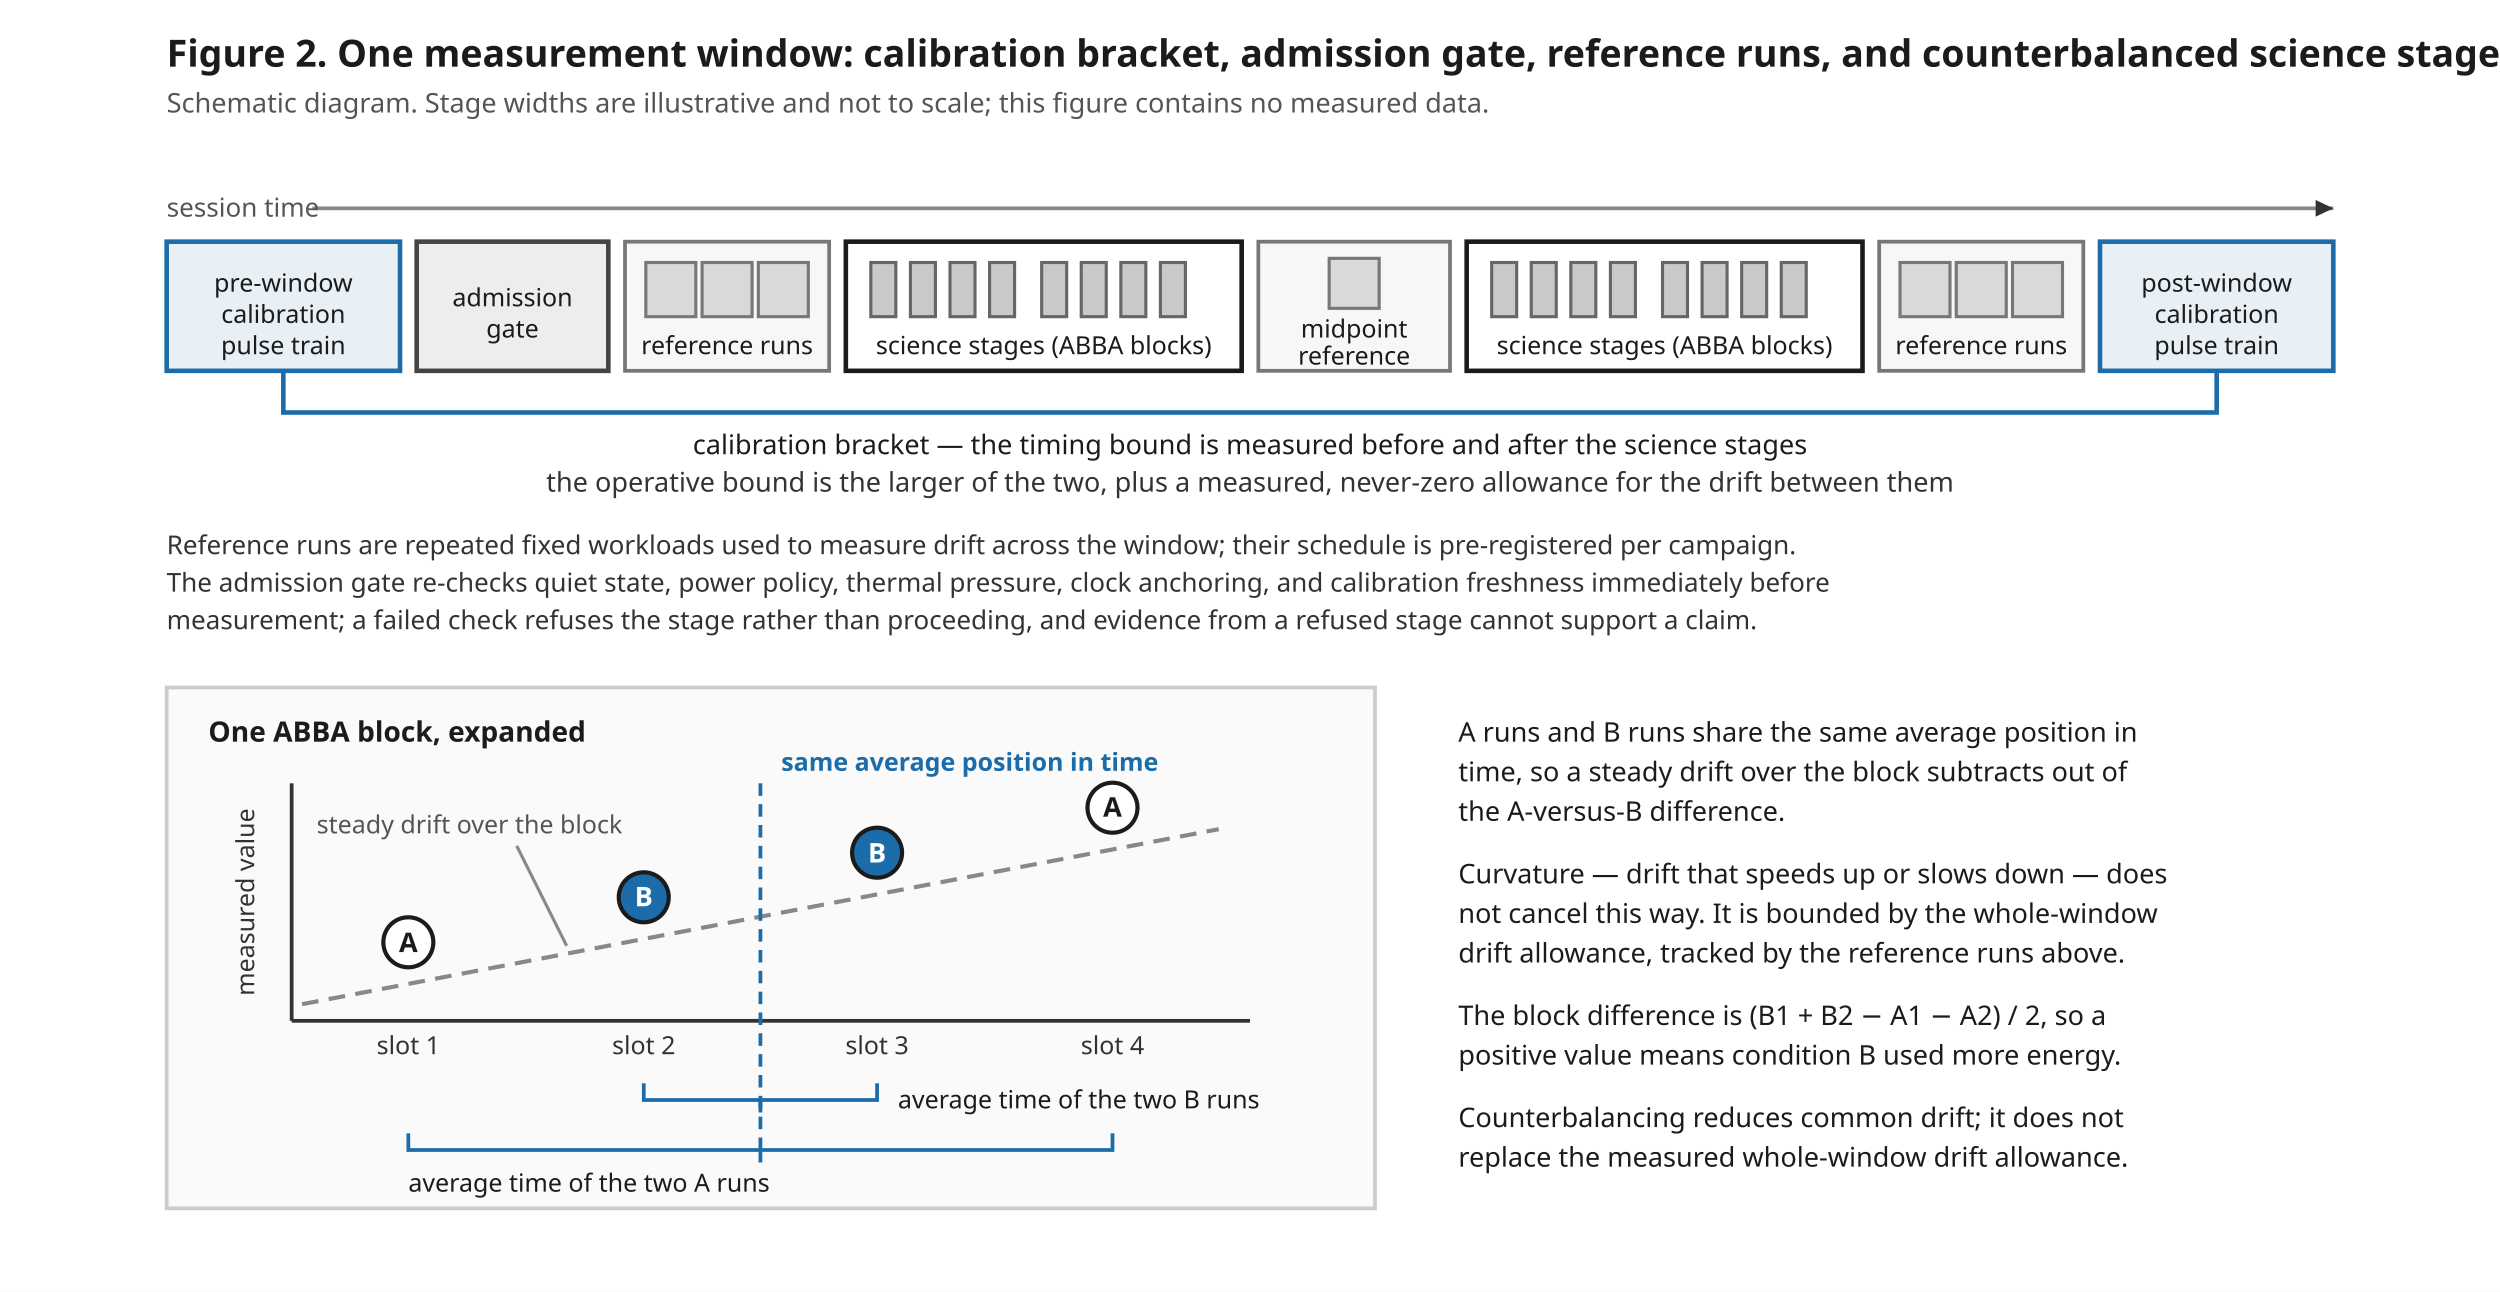
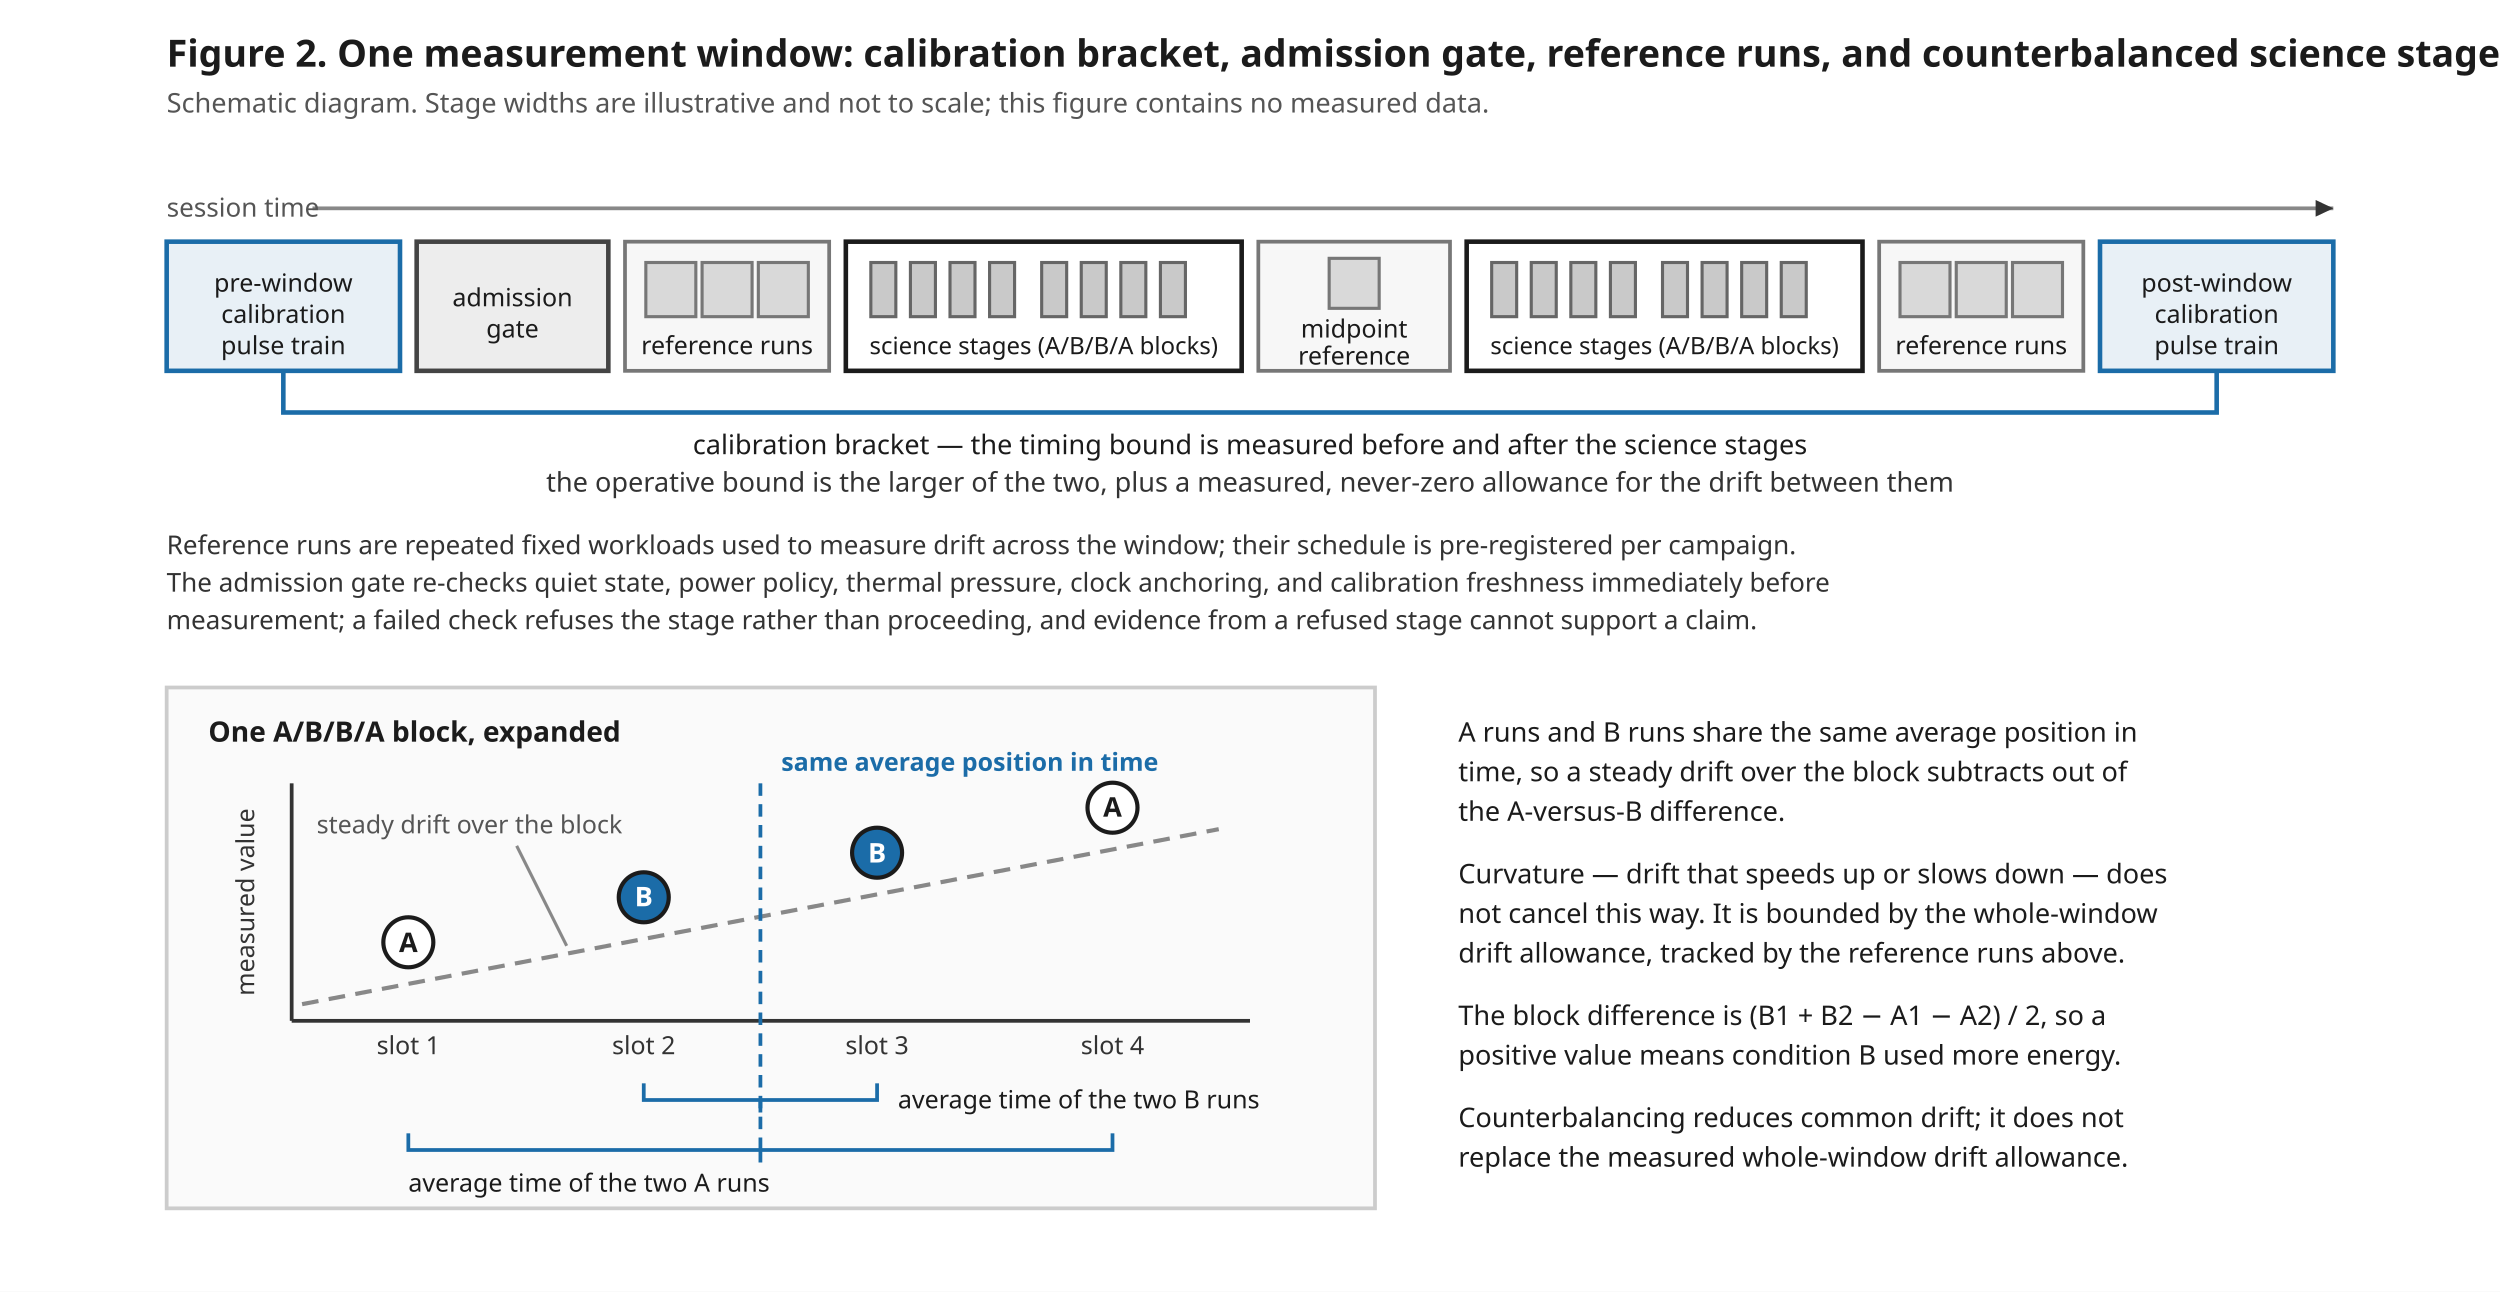
<svg xmlns="http://www.w3.org/2000/svg" width="1200" height="620" viewBox="0 0 1200 620" role="img" aria-labelledby="fig2title fig2desc">
  <defs>
    <marker id="f2aEnd" markerWidth="9" markerHeight="9" refX="8.5" refY="4" orient="auto" markerUnits="userSpaceOnUse">
      <path d="M0,0 L8.5,4 L0,8 z" fill="#333333" />
    </marker>
  </defs>
  <rect x="0" y="0" width="1200" height="620" fill="#ffffff" />
  <text x="80" y="32" font-family="sans-serif" font-size="18" font-weight="bold" fill="#1b1b1b">Figure 2. One measurement window: calibration bracket, admission gate, reference runs, and counterbalanced science stages</text>
  <text x="80" y="54" font-family="sans-serif" font-size="13" fill="#555555">Schematic diagram. Stage widths are illustrative and not to scale; this figure contains no measured data.</text>
  <line x1="150" y1="100" x2="1120" y2="100" stroke="#888888" stroke-width="1.8" marker-end="url(#f2aEnd)" />
  <text x="80" y="104" font-family="sans-serif" font-size="12.5" fill="#555555">session time</text>
  <rect x="80" y="116" width="112" height="62" fill="#1b6ca8" fill-opacity="0.10" stroke="#1b6ca8" stroke-width="2.2" />
  <text x="136" y="140" font-family="sans-serif" font-size="12" fill="#1b1b1b" text-anchor="middle">pre-window</text>
  <text x="136" y="155" font-family="sans-serif" font-size="12" fill="#1b1b1b" text-anchor="middle">calibration</text>
  <text x="136" y="170" font-family="sans-serif" font-size="12" fill="#1b1b1b" text-anchor="middle">pulse train</text>
  <rect x="200" y="116" width="92" height="62" fill="#ededed" stroke="#444444" stroke-width="2.2" />
  <text x="246" y="147" font-family="sans-serif" font-size="12" fill="#1b1b1b" text-anchor="middle">admission</text>
  <text x="246" y="162" font-family="sans-serif" font-size="12" fill="#1b1b1b" text-anchor="middle">gate</text>
  <rect x="300" y="116" width="98" height="62" fill="#f7f7f7" stroke="#777777" stroke-width="1.8" />
  <g fill="#d9d9d9" stroke="#777777" stroke-width="1.5">
    <rect x="310" y="126" width="24" height="26" />
    <rect x="337" y="126" width="24" height="26" />
    <rect x="364" y="126" width="24" height="26" />
  </g>
  <text x="349" y="170" font-family="sans-serif" font-size="12" fill="#1b1b1b" text-anchor="middle">reference runs</text>
  <rect x="406" y="116" width="190" height="62" fill="#ffffff" stroke="#1b1b1b" stroke-width="2.2" />
  <g fill="#c9c9c9" stroke="#666666" stroke-width="1.5">
    <rect x="418" y="126" width="12" height="26" />
    <rect x="437" y="126" width="12" height="26" />
    <rect x="456" y="126" width="12" height="26" />
    <rect x="475" y="126" width="12" height="26" />
    <rect x="500" y="126" width="12" height="26" />
    <rect x="519" y="126" width="12" height="26" />
    <rect x="538" y="126" width="12" height="26" />
    <rect x="557" y="126" width="12" height="26" />
  </g>
-   <text x="501" y="170" font-family="sans-serif" font-size="12" fill="#1b1b1b" text-anchor="middle">science stages (ABBA blocks)</text>
+   <text x="501" y="170" font-family="sans-serif" font-size="11.5" fill="#1b1b1b" text-anchor="middle">science stages (A/B/B/A blocks)</text>
  <rect x="604" y="116" width="92" height="62" fill="#f7f7f7" stroke="#777777" stroke-width="1.8" />
  <rect x="638" y="124" width="24" height="24" fill="#d9d9d9" stroke="#777777" stroke-width="1.5" />
  <text x="650" y="162" font-family="sans-serif" font-size="12" fill="#1b1b1b" text-anchor="middle">midpoint</text>
  <text x="650" y="175" font-family="sans-serif" font-size="12" fill="#1b1b1b" text-anchor="middle">reference</text>
  <rect x="704" y="116" width="190" height="62" fill="#ffffff" stroke="#1b1b1b" stroke-width="2.2" />
  <g fill="#c9c9c9" stroke="#666666" stroke-width="1.5">
    <rect x="716" y="126" width="12" height="26" />
    <rect x="735" y="126" width="12" height="26" />
    <rect x="754" y="126" width="12" height="26" />
    <rect x="773" y="126" width="12" height="26" />
    <rect x="798" y="126" width="12" height="26" />
    <rect x="817" y="126" width="12" height="26" />
    <rect x="836" y="126" width="12" height="26" />
    <rect x="855" y="126" width="12" height="26" />
  </g>
-   <text x="799" y="170" font-family="sans-serif" font-size="12" fill="#1b1b1b" text-anchor="middle">science stages (ABBA blocks)</text>
+   <text x="799" y="170" font-family="sans-serif" font-size="11.5" fill="#1b1b1b" text-anchor="middle">science stages (A/B/B/A blocks)</text>
  <rect x="902" y="116" width="98" height="62" fill="#f7f7f7" stroke="#777777" stroke-width="1.8" />
  <g fill="#d9d9d9" stroke="#777777" stroke-width="1.5">
    <rect x="912" y="126" width="24" height="26" />
    <rect x="939" y="126" width="24" height="26" />
    <rect x="966" y="126" width="24" height="26" />
  </g>
  <text x="951" y="170" font-family="sans-serif" font-size="12" fill="#1b1b1b" text-anchor="middle">reference runs</text>
  <rect x="1008" y="116" width="112" height="62" fill="#1b6ca8" fill-opacity="0.10" stroke="#1b6ca8" stroke-width="2.2" />
  <text x="1064" y="140" font-family="sans-serif" font-size="12" fill="#1b1b1b" text-anchor="middle">post-window</text>
  <text x="1064" y="155" font-family="sans-serif" font-size="12" fill="#1b1b1b" text-anchor="middle">calibration</text>
  <text x="1064" y="170" font-family="sans-serif" font-size="12" fill="#1b1b1b" text-anchor="middle">pulse train</text>
  <path d="M136,178 L136,198 L1064,198 L1064,178" fill="none" stroke="#1b6ca8" stroke-width="2.2" />
  <text x="600" y="218" font-family="sans-serif" font-size="13" fill="#1b1b1b" text-anchor="middle">calibration bracket — the timing bound is measured before and after the science stages</text>
  <text x="600" y="236" font-family="sans-serif" font-size="13" fill="#333333" text-anchor="middle">the operative bound is the larger of the two, plus a measured, never-zero allowance for the drift between them</text>
  <g font-family="sans-serif" font-size="12.5" fill="#333333">
    <text x="80" y="266">Reference runs are repeated fixed workloads used to measure drift across the window; their schedule is pre-registered per campaign.</text>
    <text x="80" y="284">The admission gate re-checks quiet state, power policy, thermal pressure, clock anchoring, and calibration freshness immediately before</text>
    <text x="80" y="302">measurement; a failed check refuses the stage rather than proceeding, and evidence from a refused stage cannot support a claim.</text>
  </g>
  <rect x="80" y="330" width="580" height="250" fill="#fafafa" stroke="#cccccc" stroke-width="1.8" />
-   <text x="100" y="356" font-family="sans-serif" font-size="13.5" font-weight="bold" fill="#1b1b1b">One ABBA block, expanded</text>
+   <text x="100" y="356" font-family="sans-serif" font-size="13.5" font-weight="bold" fill="#1b1b1b">One A/B/B/A block, expanded</text>
  <line x1="140" y1="376" x2="140" y2="490" stroke="#333333" stroke-width="1.8" />
  <line x1="140" y1="490" x2="600" y2="490" stroke="#333333" stroke-width="1.8" />
  <text x="122" y="433" font-family="sans-serif" font-size="12" fill="#333333" text-anchor="middle" transform="rotate(-90 122 433)">measured value</text>
  <line x1="145" y1="482" x2="585" y2="398" stroke="#888888" stroke-width="2" stroke-dasharray="8 5" />
  <text x="152" y="400" font-family="sans-serif" font-size="12" fill="#555555">steady drift over the block</text>
  <line x1="248" y1="406" x2="272" y2="454" stroke="#888888" stroke-width="1.5" />
  <line x1="365" y1="376" x2="365" y2="556" stroke="#1b6ca8" stroke-width="1.8" stroke-dasharray="6 4" />
  <text x="375" y="370" font-family="sans-serif" font-size="12" fill="#1b6ca8" font-weight="bold">same average position in time</text>
  <g stroke="#1b1b1b" stroke-width="2">
    <circle cx="196" cy="452.3" r="12" fill="#ffffff" />
    <circle cx="309" cy="430.7" r="12" fill="#1b6ca8" />
    <circle cx="421" cy="409.3" r="12" fill="#1b6ca8" />
    <circle cx="534" cy="387.7" r="12" fill="#ffffff" />
  </g>
  <g font-family="sans-serif" font-size="13" font-weight="bold" text-anchor="middle">
    <text x="196" y="457" fill="#1b1b1b">A</text>
    <text x="309" y="435" fill="#ffffff">B</text>
    <text x="421" y="414" fill="#ffffff">B</text>
    <text x="534" y="392" fill="#1b1b1b">A</text>
  </g>
  <g font-family="sans-serif" font-size="12" fill="#333333" text-anchor="middle">
    <text x="196" y="506">slot 1</text>
    <text x="309" y="506">slot 2</text>
    <text x="421" y="506">slot 3</text>
    <text x="534" y="506">slot 4</text>
  </g>
  <path d="M309,520 L309,528 L421,528 L421,520" fill="none" stroke="#1b6ca8" stroke-width="1.8" />
  <line x1="365" y1="528" x2="365" y2="534" stroke="#1b6ca8" stroke-width="1.8" />
  <text x="431" y="532" font-family="sans-serif" font-size="12" fill="#1b1b1b">average time of the two B runs</text>
  <path d="M196,544 L196,552 L534,552 L534,544" fill="none" stroke="#1b6ca8" stroke-width="1.8" />
  <line x1="365" y1="552" x2="365" y2="558" stroke="#1b6ca8" stroke-width="1.8" />
  <text x="196" y="572" font-family="sans-serif" font-size="12" fill="#1b1b1b">average time of the two A runs</text>
  <g font-family="sans-serif" font-size="13" fill="#1b1b1b">
    <text x="700" y="356">A runs and B runs share the same average position in</text>
    <text x="700" y="375">time, so a steady drift over the block subtracts out of</text>
    <text x="700" y="394">the A-versus-B difference.</text>
    <text x="700" y="424">Curvature — drift that speeds up or slows down — does</text>
    <text x="700" y="443">not cancel this way. It is bounded by the whole-window</text>
    <text x="700" y="462">drift allowance, tracked by the reference runs above.</text>
    <text x="700" y="492">The block difference is (B1 + B2 − A1 − A2) / 2, so a</text>
    <text x="700" y="511">positive value means condition B used more energy.</text>
    <text x="700" y="541">Counterbalancing reduces common drift; it does not</text>
    <text x="700" y="560">replace the measured whole-window drift allowance.</text>
  </g>
</svg>
